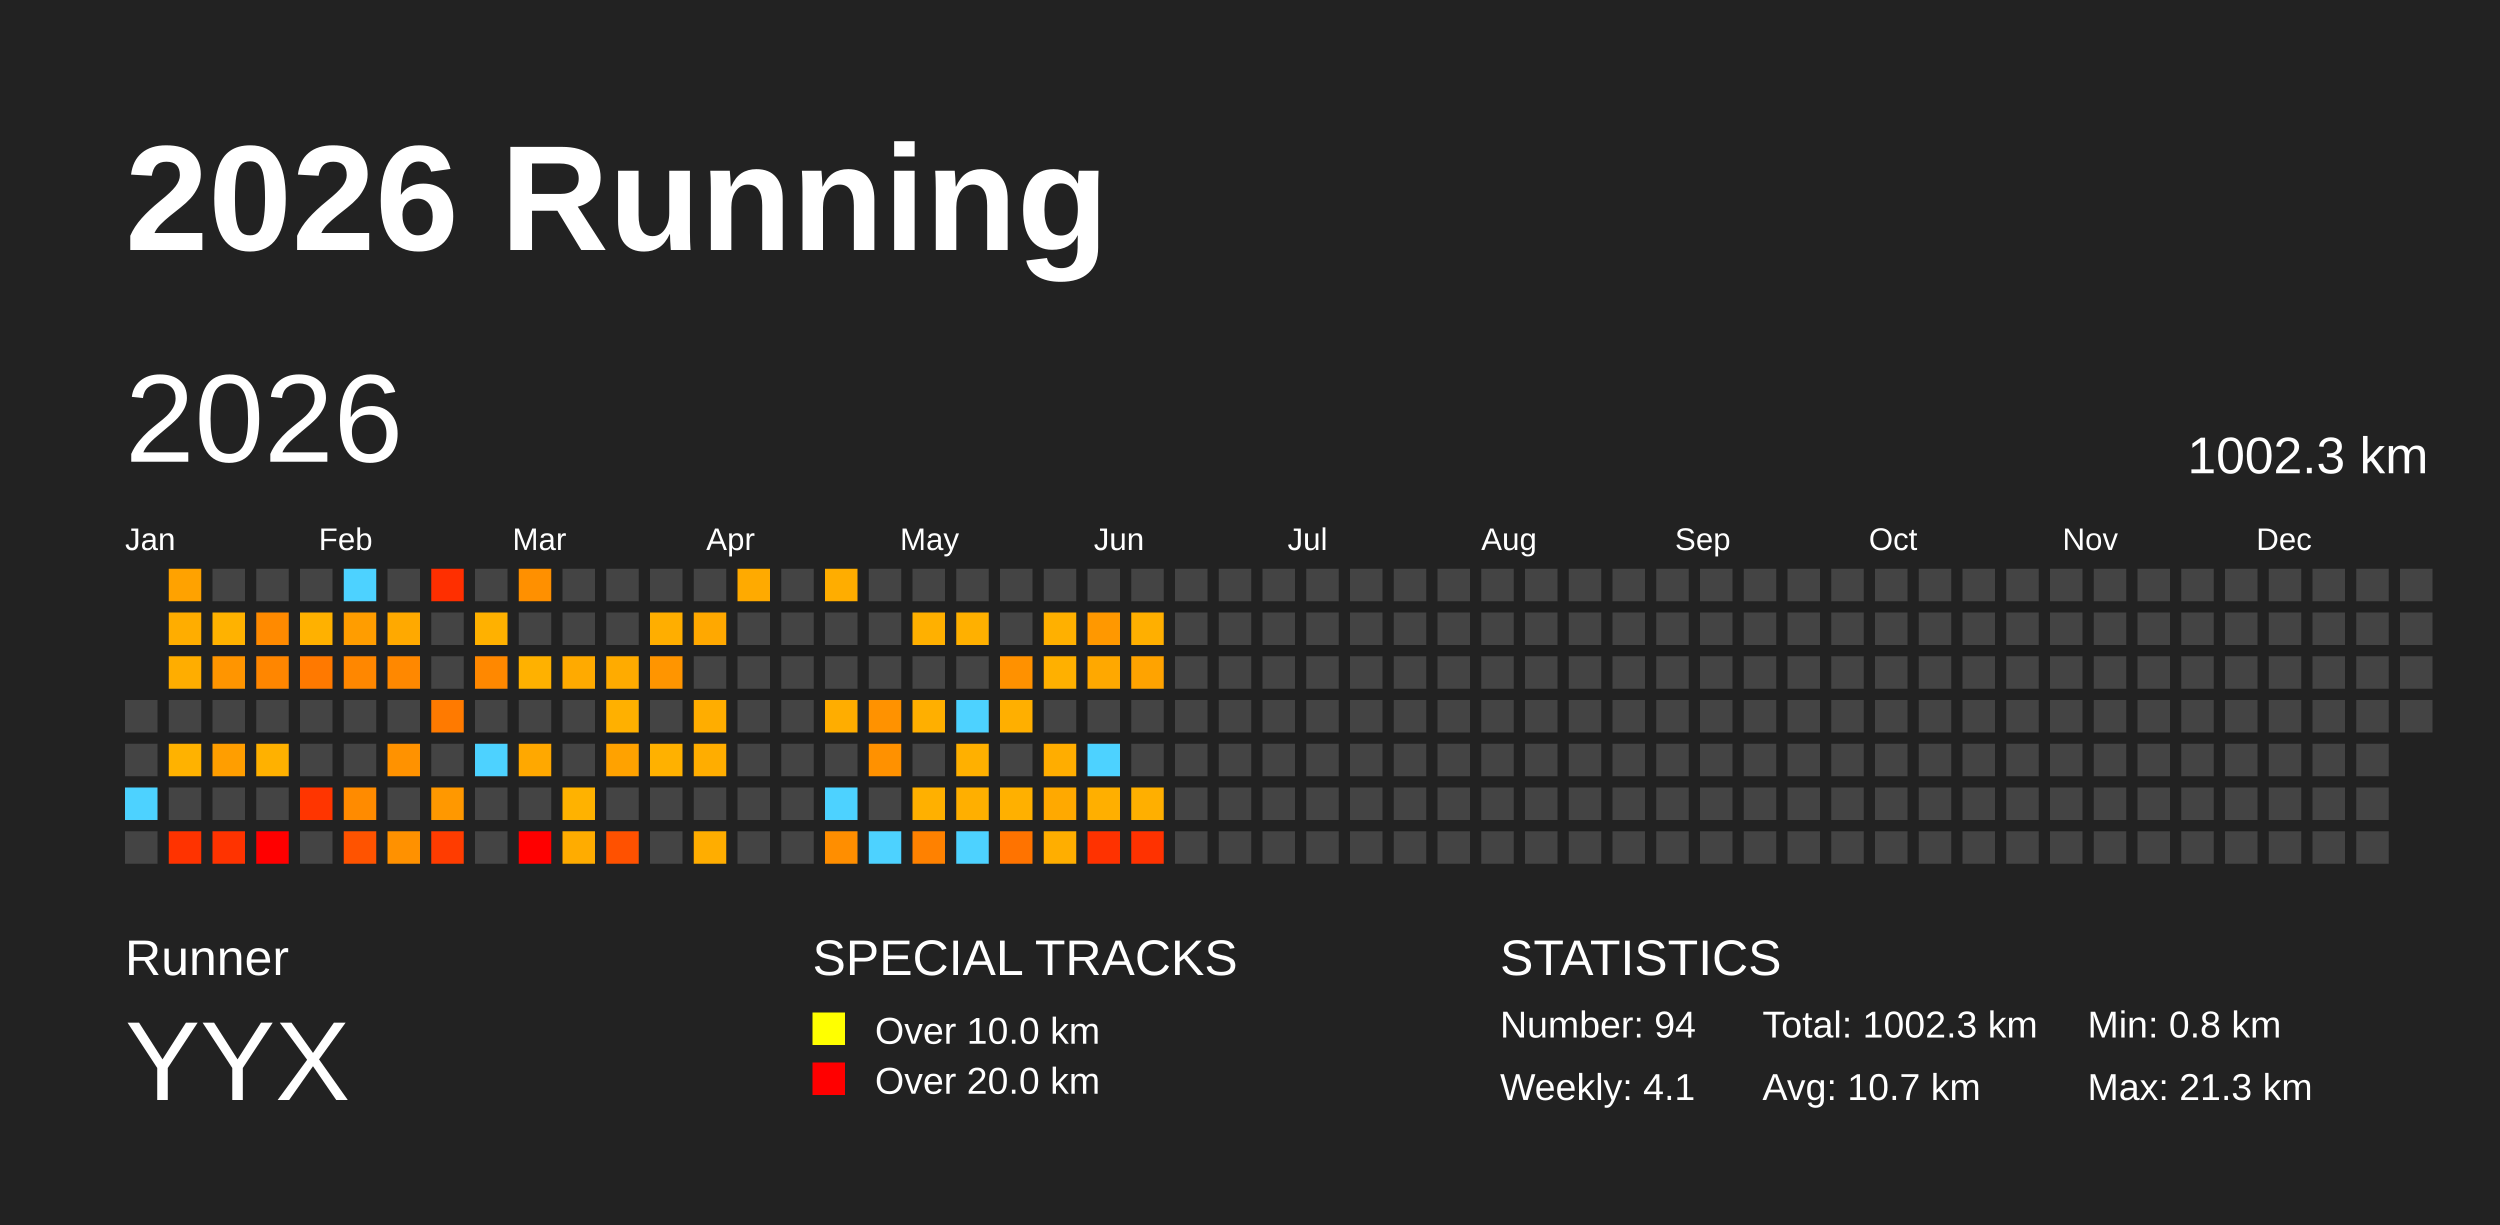
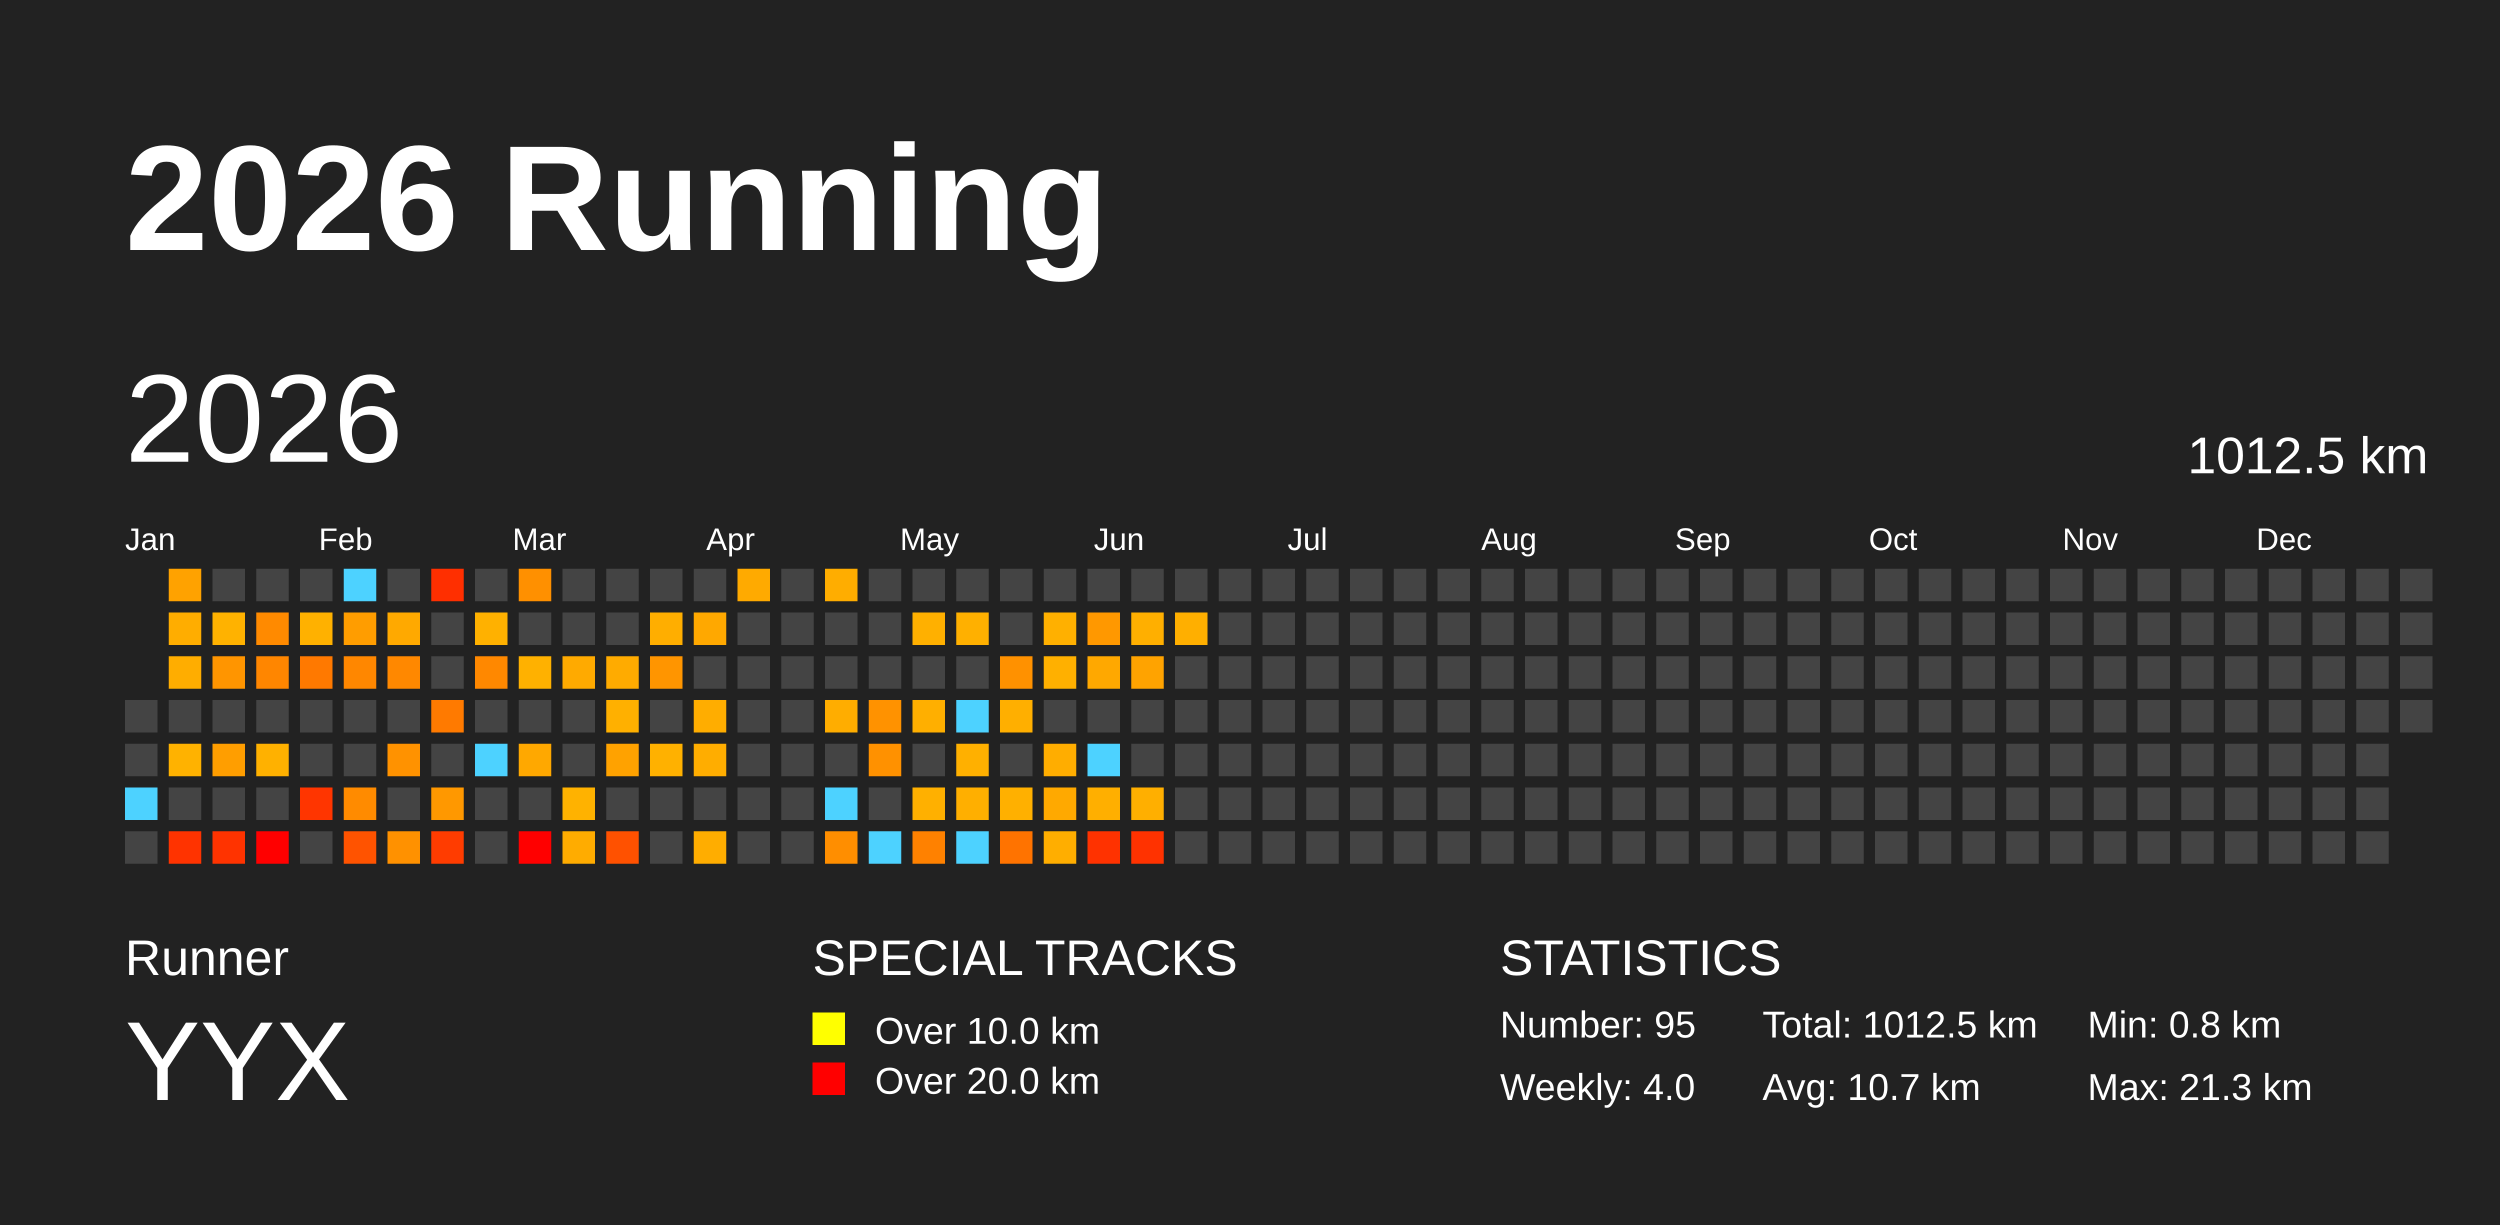
<svg xmlns="http://www.w3.org/2000/svg" baseProfile="full" height="98mm" version="1.1" viewBox="0,0,200,98" width="200mm">
  <defs />
  <rect fill="#222222" height="98" width="200" x="0" y="0" />
  <text fill="#FFFFFF" style="font-size:12px; font-family:Arial; font-weight:bold;" x="10" y="20">2026 Running</text>
  <text fill="#FFFFFF" style="font-size:4px; font-family:Arial" x="10" y="78">Runner</text>
  <text fill="#FFFFFF" style="font-size:9px; font-family:Arial" x="10" y="88">YYX</text>
  <text fill="#FFFFFF" style="font-size:4px; font-family:Arial" x="65" y="78">SPECIAL TRACKS</text>
  <rect fill="yellow" height="2.6" width="2.6" x="65" y="81" />
  <text fill="#FFFFFF" style="font-size:3px; font-family:Arial" x="70" y="83.5">Over 10.0 km</text>
  <rect fill="red" height="2.6" width="2.6" x="65" y="85" />
  <text fill="#FFFFFF" style="font-size:3px; font-family:Arial" x="70" y="87.5">Over 20.0 km</text>
  <text fill="#FFFFFF" style="font-size:4px; font-family:Arial" x="120" y="78">STATISTICS</text>
-   <text fill="#FFFFFF" style="font-size:3px; font-family:Arial" x="120" y="83">Number: 94</text>
-   <text fill="#FFFFFF" style="font-size:3px; font-family:Arial" x="120" y="88">Weekly: 4.1</text>
-   <text fill="#FFFFFF" style="font-size:3px; font-family:Arial" x="141" y="83">Total: 1002.3 km</text>
+   <text fill="#FFFFFF" style="font-size:3px; font-family:Arial" x="120" y="83">Number: 95</text>
+   <text fill="#FFFFFF" style="font-size:3px; font-family:Arial" x="120" y="88">Weekly: 4.0</text>
+   <text fill="#FFFFFF" style="font-size:3px; font-family:Arial" x="141" y="83">Total: 1012.5 km</text>
  <text fill="#FFFFFF" style="font-size:3px; font-family:Arial" x="141" y="88">Avg: 10.7 km</text>
  <text fill="#FFFFFF" style="font-size:3px; font-family:Arial" x="167" y="83">Min: 0.8 km</text>
  <text fill="#FFFFFF" style="font-size:3px; font-family:Arial" x="167" y="88">Max: 21.3 km</text>
  <text dominant-baseline="hanging" fill="#FFFFFF" style="font-size:10.0px; font-family:Arial;" x="10" y="30">2026</text>
-   <text dominant-baseline="hanging" fill="#FFFFFF" style="font-size:4.125px; font-family:Arial;" x="175" y="35">1002.3 km</text>
+   <text dominant-baseline="hanging" fill="#FFFFFF" style="font-size:4.125px; font-family:Arial;" x="175" y="35">1012.5 km</text>
  <text fill="#FFFFFF" style="font-size:2.5px; font-family:Arial" x="10.0" y="44">Jan</text>
  <text fill="#FFFFFF" style="font-size:2.5px; font-family:Arial" x="25.5" y="44">Feb</text>
  <text fill="#FFFFFF" style="font-size:2.5px; font-family:Arial" x="41.0" y="44">Mar</text>
  <text fill="#FFFFFF" style="font-size:2.5px; font-family:Arial" x="56.5" y="44">Apr</text>
  <text fill="#FFFFFF" style="font-size:2.5px; font-family:Arial" x="72.0" y="44">May</text>
  <text fill="#FFFFFF" style="font-size:2.5px; font-family:Arial" x="87.5" y="44">Jun</text>
  <text fill="#FFFFFF" style="font-size:2.5px; font-family:Arial" x="103.0" y="44">Jul</text>
  <text fill="#FFFFFF" style="font-size:2.5px; font-family:Arial" x="118.5" y="44">Aug</text>
  <text fill="#FFFFFF" style="font-size:2.5px; font-family:Arial" x="134.0" y="44">Sep</text>
  <text fill="#FFFFFF" style="font-size:2.5px; font-family:Arial" x="149.5" y="44">Oct</text>
  <text fill="#FFFFFF" style="font-size:2.5px; font-family:Arial" x="165.0" y="44">Nov</text>
  <text fill="#FFFFFF" style="font-size:2.5px; font-family:Arial" x="180.5" y="44">Dec</text>
  <rect fill="#444444" height="2.6" width="2.6" x="10.0" y="56.0" />
  <rect fill="#444444" height="2.6" width="2.6" x="10.0" y="59.5" />
  <rect fill="#4dd2ff" height="2.6" width="2.6" x="10.0" y="63.0" />
  <rect fill="#444444" height="2.6" width="2.6" x="10.0" y="66.5" />
  <rect fill="#ffa200" height="2.6" width="2.6" x="13.5" y="45.5" />
  <rect fill="#ffad00" height="2.6" width="2.6" x="13.5" y="49.0" />
  <rect fill="#ffad00" height="2.6" width="2.6" x="13.5" y="52.5" />
  <rect fill="#444444" height="2.6" width="2.6" x="13.5" y="56.0" />
  <rect fill="#ffb200" height="2.6" width="2.6" x="13.5" y="59.5" />
  <rect fill="#444444" height="2.6" width="2.6" x="13.5" y="63.0" />
  <rect fill="#ff3300" height="2.6" width="2.6" x="13.5" y="66.5" />
  <rect fill="#444444" height="2.6" width="2.6" x="17.0" y="45.5" />
  <rect fill="#ffb200" height="2.6" width="2.6" x="17.0" y="49.0" />
  <rect fill="#ff9500" height="2.6" width="2.6" x="17.0" y="52.5" />
  <rect fill="#444444" height="2.6" width="2.6" x="17.0" y="56.0" />
  <rect fill="#ff9e00" height="2.6" width="2.6" x="17.0" y="59.5" />
  <rect fill="#444444" height="2.6" width="2.6" x="17.0" y="63.0" />
  <rect fill="#ff3300" height="2.6" width="2.6" x="17.0" y="66.5" />
  <rect fill="#444444" height="2.6" width="2.6" x="20.5" y="45.5" />
  <rect fill="#ff8a00" height="2.6" width="2.6" x="20.5" y="49.0" />
  <rect fill="#ff8600" height="2.6" width="2.6" x="20.5" y="52.5" />
  <rect fill="#444444" height="2.6" width="2.6" x="20.5" y="56.0" />
  <rect fill="#ffb100" height="2.6" width="2.6" x="20.5" y="59.5" />
  <rect fill="#444444" height="2.6" width="2.6" x="20.5" y="63.0" />
  <rect fill="red" height="2.6" width="2.6" x="20.5" y="66.5" />
  <rect fill="#444444" height="2.6" width="2.6" x="24.0" y="45.5" />
  <rect fill="#ffb100" height="2.6" width="2.6" x="24.0" y="49.0" />
  <rect fill="#ff7900" height="2.6" width="2.6" x="24.0" y="52.5" />
  <rect fill="#444444" height="2.6" width="2.6" x="24.0" y="56.0" />
  <rect fill="#444444" height="2.6" width="2.6" x="24.0" y="59.5" />
  <rect fill="#ff3500" height="2.6" width="2.6" x="24.0" y="63.0" />
  <rect fill="#444444" height="2.6" width="2.6" x="24.0" y="66.5" />
  <rect fill="#4dd2ff" height="2.6" width="2.6" x="27.5" y="45.5" />
  <rect fill="#ff9d00" height="2.6" width="2.6" x="27.5" y="49.0" />
  <rect fill="#ff8700" height="2.6" width="2.6" x="27.5" y="52.5" />
  <rect fill="#444444" height="2.6" width="2.6" x="27.5" y="56.0" />
  <rect fill="#444444" height="2.6" width="2.6" x="27.5" y="59.5" />
  <rect fill="#ff8b00" height="2.6" width="2.6" x="27.5" y="63.0" />
  <rect fill="#ff5300" height="2.6" width="2.6" x="27.5" y="66.5" />
  <rect fill="#444444" height="2.6" width="2.6" x="31.0" y="45.5" />
  <rect fill="#ffa900" height="2.6" width="2.6" x="31.0" y="49.0" />
  <rect fill="#ff8800" height="2.6" width="2.6" x="31.0" y="52.5" />
  <rect fill="#444444" height="2.6" width="2.6" x="31.0" y="56.0" />
  <rect fill="#ff9200" height="2.6" width="2.6" x="31.0" y="59.5" />
  <rect fill="#444444" height="2.6" width="2.6" x="31.0" y="63.0" />
  <rect fill="#ff9100" height="2.6" width="2.6" x="31.0" y="66.5" />
  <rect fill="#ff2f00" height="2.6" width="2.6" x="34.5" y="45.5" />
  <rect fill="#444444" height="2.6" width="2.6" x="34.5" y="49.0" />
  <rect fill="#444444" height="2.6" width="2.6" x="34.5" y="52.5" />
  <rect fill="#ff7a00" height="2.6" width="2.6" x="34.5" y="56.0" />
  <rect fill="#444444" height="2.6" width="2.6" x="34.5" y="59.5" />
  <rect fill="#ff9800" height="2.6" width="2.6" x="34.5" y="63.0" />
  <rect fill="#ff3c00" height="2.6" width="2.6" x="34.5" y="66.5" />
  <rect fill="#444444" height="2.6" width="2.6" x="38.0" y="45.5" />
  <rect fill="#ffb100" height="2.6" width="2.6" x="38.0" y="49.0" />
  <rect fill="#ff8800" height="2.6" width="2.6" x="38.0" y="52.5" />
  <rect fill="#444444" height="2.6" width="2.6" x="38.0" y="56.0" />
  <rect fill="#4dd2ff" height="2.6" width="2.6" x="38.0" y="59.5" />
  <rect fill="#444444" height="2.6" width="2.6" x="38.0" y="63.0" />
  <rect fill="#444444" height="2.6" width="2.6" x="38.0" y="66.5" />
  <rect fill="#ff9000" height="2.6" width="2.6" x="41.5" y="45.5" />
  <rect fill="#444444" height="2.6" width="2.6" x="41.5" y="49.0" />
  <rect fill="#ffb100" height="2.6" width="2.6" x="41.5" y="52.5" />
  <rect fill="#444444" height="2.6" width="2.6" x="41.5" y="56.0" />
  <rect fill="#ffa800" height="2.6" width="2.6" x="41.5" y="59.5" />
  <rect fill="#444444" height="2.6" width="2.6" x="41.5" y="63.0" />
  <rect fill="red" height="2.6" width="2.6" x="41.5" y="66.5" />
  <rect fill="#444444" height="2.6" width="2.6" x="45.0" y="45.5" />
  <rect fill="#444444" height="2.6" width="2.6" x="45.0" y="49.0" />
  <rect fill="#ffaa00" height="2.6" width="2.6" x="45.0" y="52.5" />
  <rect fill="#444444" height="2.6" width="2.6" x="45.0" y="56.0" />
  <rect fill="#444444" height="2.6" width="2.6" x="45.0" y="59.5" />
  <rect fill="#ffb200" height="2.6" width="2.6" x="45.0" y="63.0" />
  <rect fill="#ffac00" height="2.6" width="2.6" x="45.0" y="66.5" />
  <rect fill="#444444" height="2.6" width="2.6" x="48.5" y="45.5" />
  <rect fill="#444444" height="2.6" width="2.6" x="48.5" y="49.0" />
  <rect fill="#ffab00" height="2.6" width="2.6" x="48.5" y="52.5" />
  <rect fill="#ffb000" height="2.6" width="2.6" x="48.5" y="56.0" />
  <rect fill="#ffa200" height="2.6" width="2.6" x="48.5" y="59.5" />
  <rect fill="#444444" height="2.6" width="2.6" x="48.5" y="63.0" />
  <rect fill="#ff5100" height="2.6" width="2.6" x="48.5" y="66.5" />
  <rect fill="#444444" height="2.6" width="2.6" x="52.0" y="45.5" />
  <rect fill="#ffae00" height="2.6" width="2.6" x="52.0" y="49.0" />
  <rect fill="#ff9500" height="2.6" width="2.6" x="52.0" y="52.5" />
  <rect fill="#444444" height="2.6" width="2.6" x="52.0" y="56.0" />
  <rect fill="#ffb100" height="2.6" width="2.6" x="52.0" y="59.5" />
  <rect fill="#444444" height="2.6" width="2.6" x="52.0" y="63.0" />
  <rect fill="#444444" height="2.6" width="2.6" x="52.0" y="66.5" />
  <rect fill="#444444" height="2.6" width="2.6" x="55.5" y="45.5" />
  <rect fill="#ffa800" height="2.6" width="2.6" x="55.5" y="49.0" />
  <rect fill="#444444" height="2.6" width="2.6" x="55.5" y="52.5" />
  <rect fill="#ffad00" height="2.6" width="2.6" x="55.5" y="56.0" />
  <rect fill="#ffad00" height="2.6" width="2.6" x="55.5" y="59.5" />
  <rect fill="#444444" height="2.6" width="2.6" x="55.5" y="63.0" />
  <rect fill="#ffad00" height="2.6" width="2.6" x="55.5" y="66.5" />
  <rect fill="#ffaa00" height="2.6" width="2.6" x="59.0" y="45.5" />
  <rect fill="#444444" height="2.6" width="2.6" x="59.0" y="49.0" />
  <rect fill="#444444" height="2.6" width="2.6" x="59.0" y="52.5" />
  <rect fill="#444444" height="2.6" width="2.6" x="59.0" y="56.0" />
  <rect fill="#444444" height="2.6" width="2.6" x="59.0" y="59.5" />
  <rect fill="#444444" height="2.6" width="2.6" x="59.0" y="63.0" />
  <rect fill="#444444" height="2.6" width="2.6" x="59.0" y="66.5" />
  <rect fill="#444444" height="2.6" width="2.6" x="62.5" y="45.5" />
  <rect fill="#444444" height="2.6" width="2.6" x="62.5" y="49.0" />
  <rect fill="#444444" height="2.6" width="2.6" x="62.5" y="52.5" />
  <rect fill="#444444" height="2.6" width="2.6" x="62.5" y="56.0" />
  <rect fill="#444444" height="2.6" width="2.6" x="62.5" y="59.5" />
  <rect fill="#444444" height="2.6" width="2.6" x="62.5" y="63.0" />
  <rect fill="#444444" height="2.6" width="2.6" x="62.5" y="66.5" />
  <rect fill="#ffad00" height="2.6" width="2.6" x="66.0" y="45.5" />
  <rect fill="#444444" height="2.6" width="2.6" x="66.0" y="49.0" />
  <rect fill="#444444" height="2.6" width="2.6" x="66.0" y="52.5" />
  <rect fill="#ffad00" height="2.6" width="2.6" x="66.0" y="56.0" />
  <rect fill="#444444" height="2.6" width="2.6" x="66.0" y="59.5" />
  <rect fill="#4dd2ff" height="2.6" width="2.6" x="66.0" y="63.0" />
  <rect fill="#ff8e00" height="2.6" width="2.6" x="66.0" y="66.5" />
  <rect fill="#444444" height="2.6" width="2.6" x="69.5" y="45.5" />
  <rect fill="#444444" height="2.6" width="2.6" x="69.5" y="49.0" />
  <rect fill="#444444" height="2.6" width="2.6" x="69.5" y="52.5" />
  <rect fill="#ff9200" height="2.6" width="2.6" x="69.5" y="56.0" />
  <rect fill="#ff9100" height="2.6" width="2.6" x="69.5" y="59.5" />
  <rect fill="#444444" height="2.6" width="2.6" x="69.5" y="63.0" />
  <rect fill="#4dd2ff" height="2.6" width="2.6" x="69.5" y="66.5" />
  <rect fill="#444444" height="2.6" width="2.6" x="73.0" y="45.5" />
  <rect fill="#ffb000" height="2.6" width="2.6" x="73.0" y="49.0" />
  <rect fill="#444444" height="2.6" width="2.6" x="73.0" y="52.5" />
  <rect fill="#ffaf00" height="2.6" width="2.6" x="73.0" y="56.0" />
  <rect fill="#444444" height="2.6" width="2.6" x="73.0" y="59.5" />
  <rect fill="#ffb000" height="2.6" width="2.6" x="73.0" y="63.0" />
  <rect fill="#ff8100" height="2.6" width="2.6" x="73.0" y="66.5" />
  <rect fill="#444444" height="2.6" width="2.6" x="76.5" y="45.5" />
  <rect fill="#ffb000" height="2.6" width="2.6" x="76.5" y="49.0" />
  <rect fill="#444444" height="2.6" width="2.6" x="76.5" y="52.5" />
  <rect fill="#4dd2ff" height="2.6" width="2.6" x="76.5" y="56.0" />
  <rect fill="#ffb000" height="2.6" width="2.6" x="76.5" y="59.5" />
  <rect fill="#ffaf00" height="2.6" width="2.6" x="76.5" y="63.0" />
  <rect fill="#4dd2ff" height="2.6" width="2.6" x="76.5" y="66.5" />
  <rect fill="#444444" height="2.6" width="2.6" x="80.0" y="45.5" />
  <rect fill="#444444" height="2.6" width="2.6" x="80.0" y="49.0" />
  <rect fill="#ff9100" height="2.6" width="2.6" x="80.0" y="52.5" />
  <rect fill="#ffaf00" height="2.6" width="2.6" x="80.0" y="56.0" />
  <rect fill="#444444" height="2.6" width="2.6" x="80.0" y="59.5" />
  <rect fill="#ffb000" height="2.6" width="2.6" x="80.0" y="63.0" />
  <rect fill="#ff7300" height="2.6" width="2.6" x="80.0" y="66.5" />
  <rect fill="#444444" height="2.6" width="2.6" x="83.5" y="45.5" />
  <rect fill="#ffb000" height="2.6" width="2.6" x="83.5" y="49.0" />
  <rect fill="#ffb000" height="2.6" width="2.6" x="83.5" y="52.5" />
  <rect fill="#444444" height="2.6" width="2.6" x="83.5" y="56.0" />
  <rect fill="#ffad00" height="2.6" width="2.6" x="83.5" y="59.5" />
  <rect fill="#ffa900" height="2.6" width="2.6" x="83.5" y="63.0" />
  <rect fill="#ffae00" height="2.6" width="2.6" x="83.5" y="66.5" />
  <rect fill="#444444" height="2.6" width="2.6" x="87.0" y="45.5" />
  <rect fill="#ff9800" height="2.6" width="2.6" x="87.0" y="49.0" />
  <rect fill="#ffa800" height="2.6" width="2.6" x="87.0" y="52.5" />
  <rect fill="#444444" height="2.6" width="2.6" x="87.0" y="56.0" />
  <rect fill="#4dd2ff" height="2.6" width="2.6" x="87.0" y="59.5" />
  <rect fill="#ffaf00" height="2.6" width="2.6" x="87.0" y="63.0" />
  <rect fill="#ff3200" height="2.6" width="2.6" x="87.0" y="66.5" />
  <rect fill="#444444" height="2.6" width="2.6" x="90.5" y="45.5" />
  <rect fill="#ffaf00" height="2.6" width="2.6" x="90.5" y="49.0" />
  <rect fill="#ffa300" height="2.6" width="2.6" x="90.5" y="52.5" />
  <rect fill="#444444" height="2.6" width="2.6" x="90.5" y="56.0" />
  <rect fill="#444444" height="2.6" width="2.6" x="90.5" y="59.5" />
  <rect fill="#ffaf00" height="2.6" width="2.6" x="90.5" y="63.0" />
  <rect fill="#ff3200" height="2.6" width="2.6" x="90.5" y="66.5" />
  <rect fill="#444444" height="2.6" width="2.6" x="94.0" y="45.5" />
-   <rect fill="#444444" height="2.6" width="2.6" x="94.0" y="49.0" />
+   <rect fill="#ffaf00" height="2.6" width="2.6" x="94.0" y="49.0" />
  <rect fill="#444444" height="2.6" width="2.6" x="94.0" y="52.5" />
  <rect fill="#444444" height="2.6" width="2.6" x="94.0" y="56.0" />
  <rect fill="#444444" height="2.6" width="2.6" x="94.0" y="59.5" />
  <rect fill="#444444" height="2.6" width="2.6" x="94.0" y="63.0" />
  <rect fill="#444444" height="2.6" width="2.6" x="94.0" y="66.5" />
  <rect fill="#444444" height="2.6" width="2.6" x="97.5" y="45.5" />
  <rect fill="#444444" height="2.6" width="2.6" x="97.5" y="49.0" />
  <rect fill="#444444" height="2.6" width="2.6" x="97.5" y="52.5" />
  <rect fill="#444444" height="2.6" width="2.6" x="97.5" y="56.0" />
  <rect fill="#444444" height="2.6" width="2.6" x="97.5" y="59.5" />
  <rect fill="#444444" height="2.6" width="2.6" x="97.5" y="63.0" />
  <rect fill="#444444" height="2.6" width="2.6" x="97.5" y="66.5" />
  <rect fill="#444444" height="2.6" width="2.6" x="101.0" y="45.5" />
  <rect fill="#444444" height="2.6" width="2.6" x="101.0" y="49.0" />
  <rect fill="#444444" height="2.6" width="2.6" x="101.0" y="52.5" />
  <rect fill="#444444" height="2.6" width="2.6" x="101.0" y="56.0" />
  <rect fill="#444444" height="2.6" width="2.6" x="101.0" y="59.5" />
  <rect fill="#444444" height="2.6" width="2.6" x="101.0" y="63.0" />
  <rect fill="#444444" height="2.6" width="2.6" x="101.0" y="66.5" />
  <rect fill="#444444" height="2.6" width="2.6" x="104.5" y="45.5" />
  <rect fill="#444444" height="2.6" width="2.6" x="104.5" y="49.0" />
  <rect fill="#444444" height="2.6" width="2.6" x="104.5" y="52.5" />
  <rect fill="#444444" height="2.6" width="2.6" x="104.5" y="56.0" />
  <rect fill="#444444" height="2.6" width="2.6" x="104.5" y="59.5" />
  <rect fill="#444444" height="2.6" width="2.6" x="104.5" y="63.0" />
  <rect fill="#444444" height="2.6" width="2.6" x="104.5" y="66.5" />
  <rect fill="#444444" height="2.6" width="2.6" x="108.0" y="45.5" />
  <rect fill="#444444" height="2.6" width="2.6" x="108.0" y="49.0" />
  <rect fill="#444444" height="2.6" width="2.6" x="108.0" y="52.5" />
  <rect fill="#444444" height="2.6" width="2.6" x="108.0" y="56.0" />
  <rect fill="#444444" height="2.6" width="2.6" x="108.0" y="59.5" />
  <rect fill="#444444" height="2.6" width="2.6" x="108.0" y="63.0" />
  <rect fill="#444444" height="2.6" width="2.6" x="108.0" y="66.5" />
  <rect fill="#444444" height="2.6" width="2.6" x="111.5" y="45.5" />
  <rect fill="#444444" height="2.6" width="2.6" x="111.5" y="49.0" />
  <rect fill="#444444" height="2.6" width="2.6" x="111.5" y="52.5" />
  <rect fill="#444444" height="2.6" width="2.6" x="111.5" y="56.0" />
  <rect fill="#444444" height="2.6" width="2.6" x="111.5" y="59.5" />
  <rect fill="#444444" height="2.6" width="2.6" x="111.5" y="63.0" />
  <rect fill="#444444" height="2.6" width="2.6" x="111.5" y="66.5" />
  <rect fill="#444444" height="2.6" width="2.6" x="115.0" y="45.5" />
  <rect fill="#444444" height="2.6" width="2.6" x="115.0" y="49.0" />
  <rect fill="#444444" height="2.6" width="2.6" x="115.0" y="52.5" />
  <rect fill="#444444" height="2.6" width="2.6" x="115.0" y="56.0" />
  <rect fill="#444444" height="2.6" width="2.6" x="115.0" y="59.5" />
  <rect fill="#444444" height="2.6" width="2.6" x="115.0" y="63.0" />
  <rect fill="#444444" height="2.6" width="2.6" x="115.0" y="66.5" />
  <rect fill="#444444" height="2.6" width="2.6" x="118.5" y="45.5" />
  <rect fill="#444444" height="2.6" width="2.6" x="118.5" y="49.0" />
  <rect fill="#444444" height="2.6" width="2.6" x="118.5" y="52.5" />
  <rect fill="#444444" height="2.6" width="2.6" x="118.5" y="56.0" />
  <rect fill="#444444" height="2.6" width="2.6" x="118.5" y="59.5" />
  <rect fill="#444444" height="2.6" width="2.6" x="118.5" y="63.0" />
  <rect fill="#444444" height="2.6" width="2.6" x="118.5" y="66.5" />
  <rect fill="#444444" height="2.6" width="2.6" x="122.0" y="45.5" />
  <rect fill="#444444" height="2.6" width="2.6" x="122.0" y="49.0" />
  <rect fill="#444444" height="2.6" width="2.6" x="122.0" y="52.5" />
  <rect fill="#444444" height="2.6" width="2.6" x="122.0" y="56.0" />
  <rect fill="#444444" height="2.6" width="2.6" x="122.0" y="59.5" />
  <rect fill="#444444" height="2.6" width="2.6" x="122.0" y="63.0" />
  <rect fill="#444444" height="2.6" width="2.6" x="122.0" y="66.5" />
  <rect fill="#444444" height="2.6" width="2.6" x="125.5" y="45.5" />
  <rect fill="#444444" height="2.6" width="2.6" x="125.5" y="49.0" />
  <rect fill="#444444" height="2.6" width="2.6" x="125.5" y="52.5" />
  <rect fill="#444444" height="2.6" width="2.6" x="125.5" y="56.0" />
  <rect fill="#444444" height="2.6" width="2.6" x="125.5" y="59.5" />
  <rect fill="#444444" height="2.6" width="2.6" x="125.5" y="63.0" />
  <rect fill="#444444" height="2.6" width="2.6" x="125.5" y="66.5" />
  <rect fill="#444444" height="2.6" width="2.6" x="129.0" y="45.5" />
  <rect fill="#444444" height="2.6" width="2.6" x="129.0" y="49.0" />
  <rect fill="#444444" height="2.6" width="2.6" x="129.0" y="52.5" />
  <rect fill="#444444" height="2.6" width="2.6" x="129.0" y="56.0" />
  <rect fill="#444444" height="2.6" width="2.6" x="129.0" y="59.5" />
  <rect fill="#444444" height="2.6" width="2.6" x="129.0" y="63.0" />
  <rect fill="#444444" height="2.6" width="2.6" x="129.0" y="66.5" />
  <rect fill="#444444" height="2.6" width="2.6" x="132.5" y="45.5" />
  <rect fill="#444444" height="2.6" width="2.6" x="132.5" y="49.0" />
  <rect fill="#444444" height="2.6" width="2.6" x="132.5" y="52.5" />
  <rect fill="#444444" height="2.6" width="2.6" x="132.5" y="56.0" />
  <rect fill="#444444" height="2.6" width="2.6" x="132.5" y="59.5" />
  <rect fill="#444444" height="2.6" width="2.6" x="132.5" y="63.0" />
  <rect fill="#444444" height="2.6" width="2.6" x="132.5" y="66.5" />
  <rect fill="#444444" height="2.6" width="2.6" x="136.0" y="45.5" />
  <rect fill="#444444" height="2.6" width="2.6" x="136.0" y="49.0" />
  <rect fill="#444444" height="2.6" width="2.6" x="136.0" y="52.5" />
  <rect fill="#444444" height="2.6" width="2.6" x="136.0" y="56.0" />
  <rect fill="#444444" height="2.6" width="2.6" x="136.0" y="59.5" />
  <rect fill="#444444" height="2.6" width="2.6" x="136.0" y="63.0" />
  <rect fill="#444444" height="2.6" width="2.6" x="136.0" y="66.5" />
  <rect fill="#444444" height="2.6" width="2.6" x="139.5" y="45.5" />
  <rect fill="#444444" height="2.6" width="2.6" x="139.5" y="49.0" />
  <rect fill="#444444" height="2.6" width="2.6" x="139.5" y="52.5" />
  <rect fill="#444444" height="2.6" width="2.6" x="139.5" y="56.0" />
  <rect fill="#444444" height="2.6" width="2.6" x="139.5" y="59.5" />
  <rect fill="#444444" height="2.6" width="2.6" x="139.5" y="63.0" />
  <rect fill="#444444" height="2.6" width="2.6" x="139.5" y="66.5" />
  <rect fill="#444444" height="2.6" width="2.6" x="143.0" y="45.5" />
  <rect fill="#444444" height="2.6" width="2.6" x="143.0" y="49.0" />
  <rect fill="#444444" height="2.6" width="2.6" x="143.0" y="52.5" />
  <rect fill="#444444" height="2.6" width="2.6" x="143.0" y="56.0" />
  <rect fill="#444444" height="2.6" width="2.6" x="143.0" y="59.5" />
  <rect fill="#444444" height="2.6" width="2.6" x="143.0" y="63.0" />
  <rect fill="#444444" height="2.6" width="2.6" x="143.0" y="66.5" />
  <rect fill="#444444" height="2.6" width="2.6" x="146.5" y="45.5" />
  <rect fill="#444444" height="2.6" width="2.6" x="146.5" y="49.0" />
  <rect fill="#444444" height="2.6" width="2.6" x="146.5" y="52.5" />
  <rect fill="#444444" height="2.6" width="2.6" x="146.5" y="56.0" />
  <rect fill="#444444" height="2.6" width="2.6" x="146.5" y="59.5" />
  <rect fill="#444444" height="2.6" width="2.6" x="146.5" y="63.0" />
  <rect fill="#444444" height="2.6" width="2.6" x="146.5" y="66.5" />
  <rect fill="#444444" height="2.6" width="2.6" x="150.0" y="45.5" />
  <rect fill="#444444" height="2.6" width="2.6" x="150.0" y="49.0" />
  <rect fill="#444444" height="2.6" width="2.6" x="150.0" y="52.5" />
  <rect fill="#444444" height="2.6" width="2.6" x="150.0" y="56.0" />
  <rect fill="#444444" height="2.6" width="2.6" x="150.0" y="59.5" />
  <rect fill="#444444" height="2.6" width="2.6" x="150.0" y="63.0" />
  <rect fill="#444444" height="2.6" width="2.6" x="150.0" y="66.5" />
  <rect fill="#444444" height="2.6" width="2.6" x="153.5" y="45.5" />
  <rect fill="#444444" height="2.6" width="2.6" x="153.5" y="49.0" />
  <rect fill="#444444" height="2.6" width="2.6" x="153.5" y="52.5" />
  <rect fill="#444444" height="2.6" width="2.6" x="153.5" y="56.0" />
  <rect fill="#444444" height="2.6" width="2.6" x="153.5" y="59.5" />
  <rect fill="#444444" height="2.6" width="2.6" x="153.5" y="63.0" />
  <rect fill="#444444" height="2.6" width="2.6" x="153.5" y="66.5" />
  <rect fill="#444444" height="2.6" width="2.6" x="157.0" y="45.5" />
  <rect fill="#444444" height="2.6" width="2.6" x="157.0" y="49.0" />
  <rect fill="#444444" height="2.6" width="2.6" x="157.0" y="52.5" />
  <rect fill="#444444" height="2.6" width="2.6" x="157.0" y="56.0" />
  <rect fill="#444444" height="2.6" width="2.6" x="157.0" y="59.5" />
  <rect fill="#444444" height="2.6" width="2.6" x="157.0" y="63.0" />
  <rect fill="#444444" height="2.6" width="2.6" x="157.0" y="66.5" />
  <rect fill="#444444" height="2.6" width="2.6" x="160.5" y="45.5" />
  <rect fill="#444444" height="2.6" width="2.6" x="160.5" y="49.0" />
  <rect fill="#444444" height="2.6" width="2.6" x="160.5" y="52.5" />
  <rect fill="#444444" height="2.6" width="2.6" x="160.5" y="56.0" />
  <rect fill="#444444" height="2.6" width="2.6" x="160.5" y="59.5" />
  <rect fill="#444444" height="2.6" width="2.6" x="160.5" y="63.0" />
  <rect fill="#444444" height="2.6" width="2.6" x="160.5" y="66.5" />
  <rect fill="#444444" height="2.6" width="2.6" x="164.0" y="45.5" />
  <rect fill="#444444" height="2.6" width="2.6" x="164.0" y="49.0" />
  <rect fill="#444444" height="2.6" width="2.6" x="164.0" y="52.5" />
  <rect fill="#444444" height="2.6" width="2.6" x="164.0" y="56.0" />
  <rect fill="#444444" height="2.6" width="2.6" x="164.0" y="59.5" />
  <rect fill="#444444" height="2.6" width="2.6" x="164.0" y="63.0" />
  <rect fill="#444444" height="2.6" width="2.6" x="164.0" y="66.5" />
  <rect fill="#444444" height="2.6" width="2.6" x="167.5" y="45.5" />
  <rect fill="#444444" height="2.6" width="2.6" x="167.5" y="49.0" />
  <rect fill="#444444" height="2.6" width="2.6" x="167.5" y="52.5" />
  <rect fill="#444444" height="2.6" width="2.6" x="167.5" y="56.0" />
  <rect fill="#444444" height="2.6" width="2.6" x="167.5" y="59.5" />
  <rect fill="#444444" height="2.6" width="2.6" x="167.5" y="63.0" />
  <rect fill="#444444" height="2.6" width="2.6" x="167.5" y="66.5" />
  <rect fill="#444444" height="2.6" width="2.6" x="171.0" y="45.5" />
  <rect fill="#444444" height="2.6" width="2.6" x="171.0" y="49.0" />
  <rect fill="#444444" height="2.6" width="2.6" x="171.0" y="52.5" />
  <rect fill="#444444" height="2.6" width="2.6" x="171.0" y="56.0" />
  <rect fill="#444444" height="2.6" width="2.6" x="171.0" y="59.5" />
  <rect fill="#444444" height="2.6" width="2.6" x="171.0" y="63.0" />
  <rect fill="#444444" height="2.6" width="2.6" x="171.0" y="66.5" />
  <rect fill="#444444" height="2.6" width="2.6" x="174.5" y="45.5" />
  <rect fill="#444444" height="2.6" width="2.6" x="174.5" y="49.0" />
  <rect fill="#444444" height="2.6" width="2.6" x="174.5" y="52.5" />
  <rect fill="#444444" height="2.6" width="2.6" x="174.5" y="56.0" />
  <rect fill="#444444" height="2.6" width="2.6" x="174.5" y="59.5" />
  <rect fill="#444444" height="2.6" width="2.6" x="174.5" y="63.0" />
  <rect fill="#444444" height="2.6" width="2.6" x="174.5" y="66.5" />
  <rect fill="#444444" height="2.6" width="2.6" x="178.0" y="45.5" />
  <rect fill="#444444" height="2.6" width="2.6" x="178.0" y="49.0" />
  <rect fill="#444444" height="2.6" width="2.6" x="178.0" y="52.5" />
  <rect fill="#444444" height="2.6" width="2.6" x="178.0" y="56.0" />
  <rect fill="#444444" height="2.6" width="2.6" x="178.0" y="59.5" />
  <rect fill="#444444" height="2.6" width="2.6" x="178.0" y="63.0" />
  <rect fill="#444444" height="2.6" width="2.6" x="178.0" y="66.5" />
  <rect fill="#444444" height="2.6" width="2.6" x="181.5" y="45.5" />
  <rect fill="#444444" height="2.6" width="2.6" x="181.5" y="49.0" />
  <rect fill="#444444" height="2.6" width="2.6" x="181.5" y="52.5" />
  <rect fill="#444444" height="2.6" width="2.6" x="181.5" y="56.0" />
  <rect fill="#444444" height="2.6" width="2.6" x="181.5" y="59.5" />
  <rect fill="#444444" height="2.6" width="2.6" x="181.5" y="63.0" />
  <rect fill="#444444" height="2.6" width="2.6" x="181.5" y="66.5" />
  <rect fill="#444444" height="2.6" width="2.6" x="185.0" y="45.5" />
  <rect fill="#444444" height="2.6" width="2.6" x="185.0" y="49.0" />
  <rect fill="#444444" height="2.6" width="2.6" x="185.0" y="52.5" />
  <rect fill="#444444" height="2.6" width="2.6" x="185.0" y="56.0" />
  <rect fill="#444444" height="2.6" width="2.6" x="185.0" y="59.5" />
  <rect fill="#444444" height="2.6" width="2.6" x="185.0" y="63.0" />
  <rect fill="#444444" height="2.6" width="2.6" x="185.0" y="66.5" />
  <rect fill="#444444" height="2.6" width="2.6" x="188.5" y="45.5" />
  <rect fill="#444444" height="2.6" width="2.6" x="188.5" y="49.0" />
  <rect fill="#444444" height="2.6" width="2.6" x="188.5" y="52.5" />
  <rect fill="#444444" height="2.6" width="2.6" x="188.5" y="56.0" />
  <rect fill="#444444" height="2.6" width="2.6" x="188.5" y="59.5" />
  <rect fill="#444444" height="2.6" width="2.6" x="188.5" y="63.0" />
  <rect fill="#444444" height="2.6" width="2.6" x="188.5" y="66.5" />
  <rect fill="#444444" height="2.6" width="2.6" x="192.0" y="45.5" />
  <rect fill="#444444" height="2.6" width="2.6" x="192.0" y="49.0" />
  <rect fill="#444444" height="2.6" width="2.6" x="192.0" y="52.5" />
  <rect fill="#444444" height="2.6" width="2.6" x="192.0" y="56.0" />
</svg>
